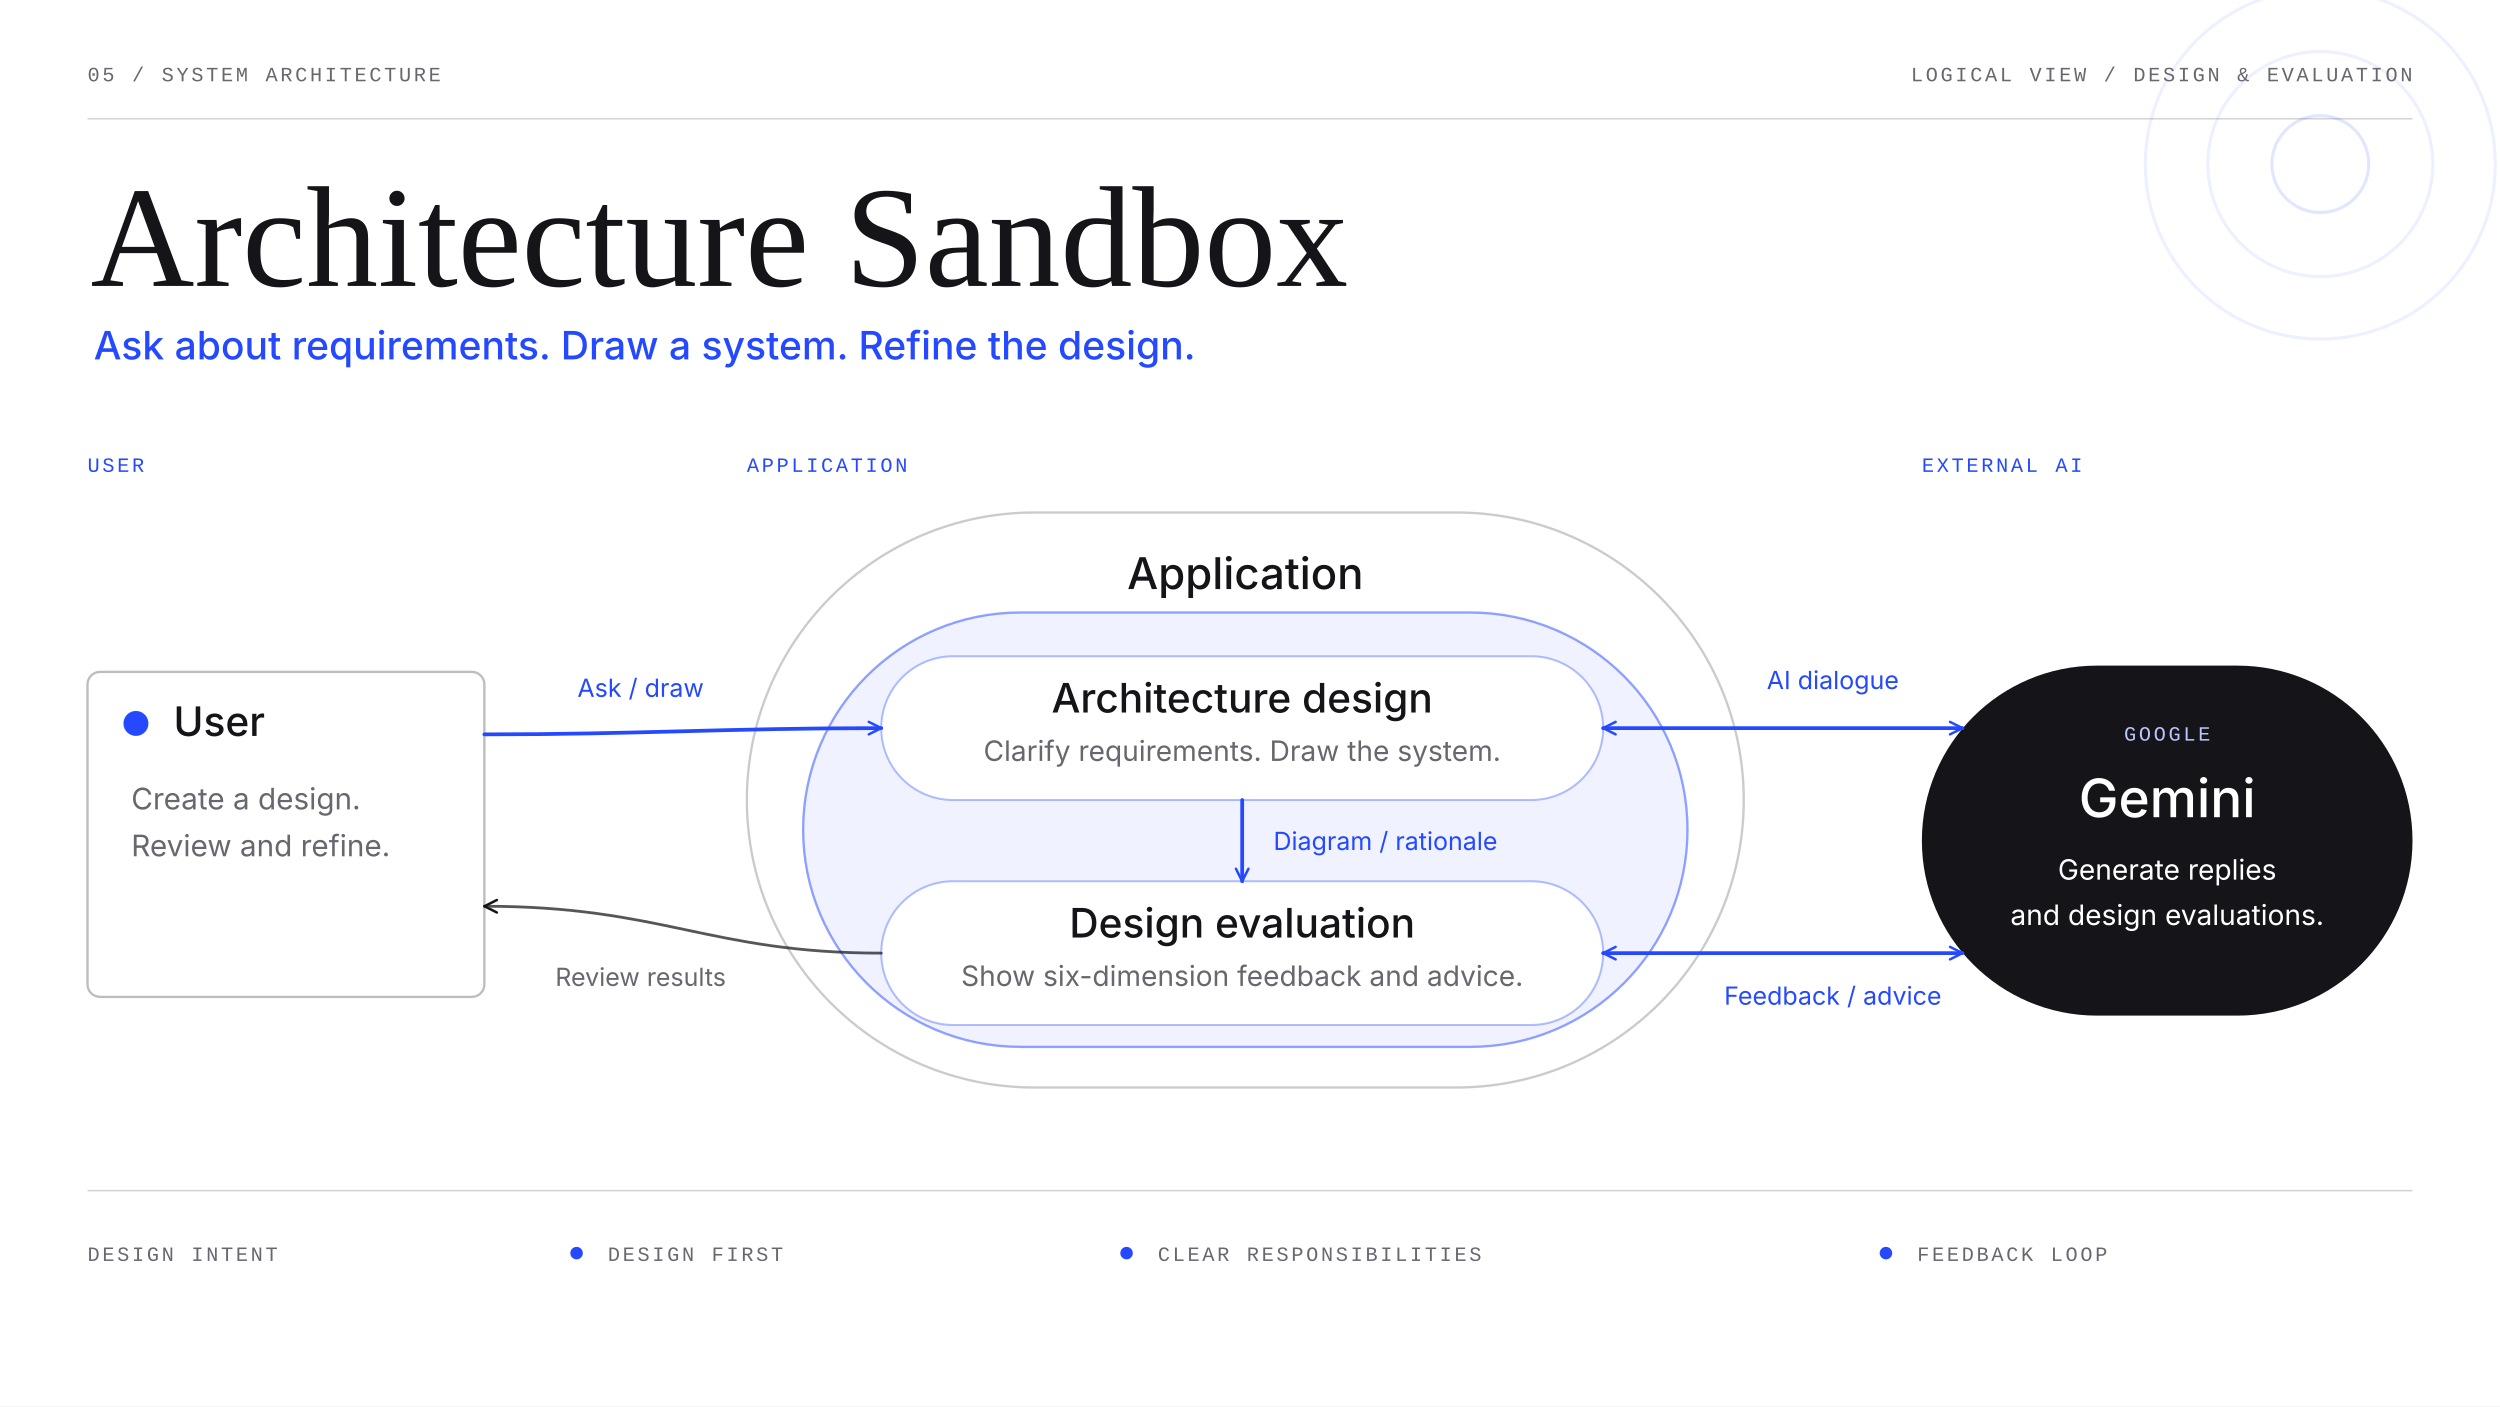
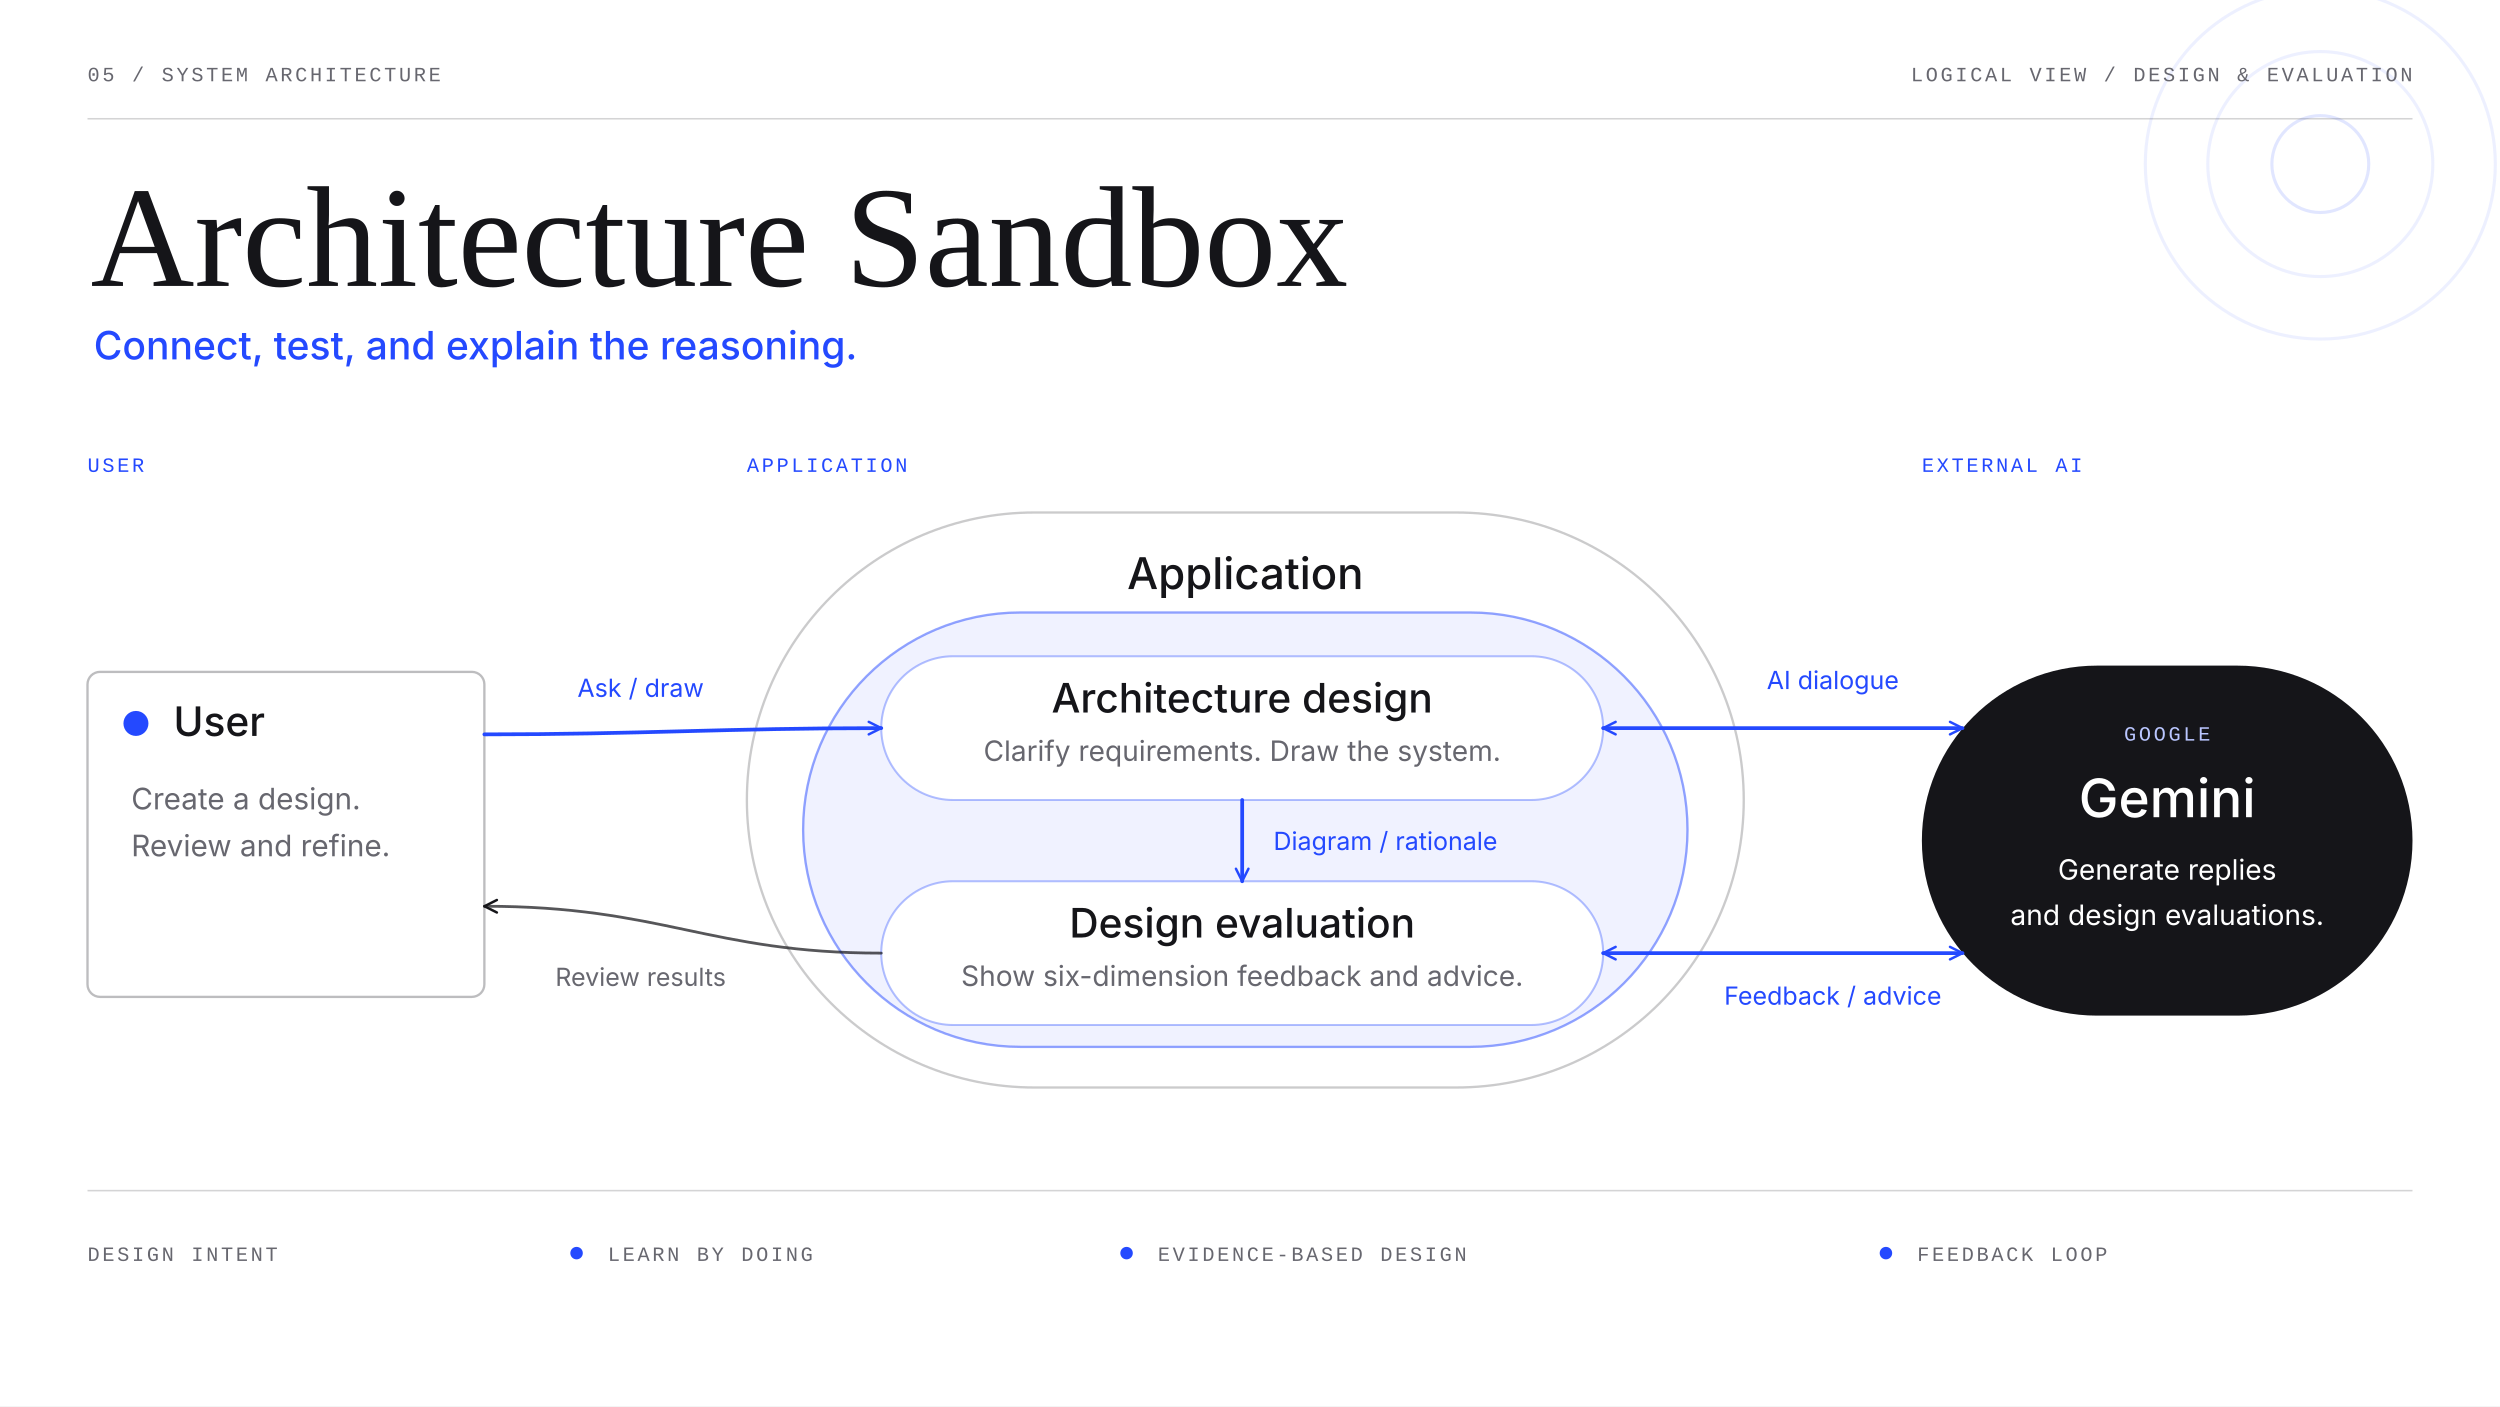
<svg xmlns="http://www.w3.org/2000/svg" width="1600" height="900" viewBox="0 0 1600 900" role="img" aria-labelledby="title desc">
  <defs>
    <marker id="arrow-blue" markerWidth="10" markerHeight="10" refX="9" refY="5" orient="auto-start-reverse" markerUnits="userSpaceOnUse">
      <path d="M1 1L9 5L1 9" fill="none" stroke="#2449ff" stroke-width="1.6" stroke-linecap="round" stroke-linejoin="round" />
    </marker>
    <marker id="arrow-ink" markerWidth="10" markerHeight="10" refX="9" refY="5" orient="auto-start-reverse" markerUnits="userSpaceOnUse">
      <path d="M1 1L9 5L1 9" fill="none" stroke="#151519" stroke-width="1.6" stroke-linecap="round" stroke-linejoin="round" />
    </marker>
    <style>
      .sans{font-family:-apple-system,BlinkMacSystemFont,"Noto Sans JP","Hiragino Sans",sans-serif}
      .serif{font-family:Georgia,"Times New Roman",serif}
      .mono{font-family:"SFMono-Regular",Consolas,"Liberation Mono",monospace}
      .ink{fill:#151519}.soft{fill:#67676f}.blue{fill:#2449ff}
      .rule{stroke:#151519;stroke-opacity:.18;stroke-width:1}
      .micro{font-size:13px;letter-spacing:.13em}
      .flowLabel{font-size:16px;text-anchor:middle}
      .flow{fill:none;stroke:#2449ff;stroke-width:2.4;stroke-linecap:round;marker-end:url(#arrow-blue)}
      .flowInk{fill:none;stroke:#151519;stroke-width:1.8;stroke-linecap:round;stroke-opacity:.72;marker-end:url(#arrow-ink)}
    </style>
  </defs>
  <rect width="1600" height="900" fill="#ffffff" />
  <g fill="none" stroke="#2449ff" stroke-width="2" aria-hidden="true">
    <circle cx="1485" cy="105" r="112" stroke-opacity=".08" />
    <circle cx="1485" cy="105" r="72" stroke-opacity=".08" />
    <circle cx="1485" cy="105" r="31" stroke-opacity=".14" />
  </g>
  <g class="mono micro soft">
    <text x="56" y="52">05 / SYSTEM ARCHITECTURE</text>
    <text x="1544" y="52" text-anchor="end">LOGICAL VIEW / DESIGN &amp; EVALUATION</text>
  </g>
  <line x1="56" y1="76" x2="1544" y2="76" class="rule" />
  <text x="58" y="183" class="serif ink" font-size="92" font-weight="500">Architecture Sandbox</text>
-   <text x="60" y="230" class="sans blue" font-size="25" font-weight="500">Ask about requirements. Draw a system. Refine the design.</text>
+   <text x="60" y="230" class="sans blue" font-size="25" font-weight="500">Connect, test, and explain the reasoning.</text>
  <text x="56" y="302" class="mono micro blue">USER</text>
  <text x="478" y="302" class="mono micro blue">APPLICATION</text>
  <text x="1230" y="302" class="mono micro blue">EXTERNAL AI</text>
  <rect x="56" y="430" width="254" height="208" rx="8" fill="#ffffff" stroke="#151519" stroke-opacity=".28" stroke-width="1.5" />
  <circle cx="87" cy="463" r="8" fill="#2449ff" />
  <text x="111" y="471" class="sans ink" font-size="26" font-weight="500">User</text>
  <text x="84" y="518" class="sans soft" font-size="19">Create a design.</text>
  <text x="84" y="548" class="sans soft" font-size="19">Review and refine.</text>
  <rect x="478" y="328" width="638" height="368" rx="184" fill="#ffffff" stroke="#151519" stroke-opacity=".22" stroke-width="1.5" />
  <rect x="514" y="392" width="566" height="278" rx="139" fill="#f0f2ff" stroke="#2449ff" stroke-opacity=".5" stroke-width="1.5" />
  <text x="797" y="377" text-anchor="middle" class="sans ink" font-size="28" font-weight="500">Application</text>
  <rect x="564" y="420" width="462" height="92" rx="46" fill="#ffffff" stroke="#2449ff" stroke-opacity=".35" stroke-width="1.3" />
  <text x="795" y="456" text-anchor="middle" class="sans ink" font-size="26" font-weight="500">Architecture design</text>
  <text x="795" y="487" text-anchor="middle" class="sans soft" font-size="18">Clarify requirements. Draw the system.</text>
  <rect x="564" y="564" width="462" height="92" rx="46" fill="#ffffff" stroke="#2449ff" stroke-opacity=".35" stroke-width="1.3" />
  <text x="795" y="600" text-anchor="middle" class="sans ink" font-size="26" font-weight="500">Design evaluation</text>
  <text x="795" y="631" text-anchor="middle" class="sans soft" font-size="18">Show six-dimension feedback and advice.</text>
  <rect x="1230" y="426" width="314" height="224" rx="112" fill="#151519" />
  <text x="1387" y="474" text-anchor="middle" class="mono micro" fill="#bac6ff">GOOGLE</text>
  <text x="1387" y="523" text-anchor="middle" class="sans" font-size="34" font-weight="500" fill="#ffffff">Gemini</text>
  <text x="1387" y="563" text-anchor="middle" class="sans" font-size="18" fill="#ffffff">Generate replies</text>
  <text x="1387" y="592" text-anchor="middle" class="sans" font-size="18" fill="#ffffff">and design evaluations.</text>
  <path d="M310 470C410 470 464 466 564 466" class="flow" />
  <text x="410" y="446" class="sans blue flowLabel">Ask / draw</text>
  <path d="M564 610C454 610 424 580 310 580" class="flowInk" />
  <text x="410" y="631" class="sans soft flowLabel">Review results</text>
  <path d="M795 512V564" class="flow" />
  <text x="815" y="544" class="sans blue" font-size="16">Diagram / rationale</text>
  <path d="M1026 466H1256" class="flow" marker-start="url(#arrow-blue)" />
  <text x="1173" y="441" class="sans blue flowLabel">AI dialogue</text>
  <path d="M1026 610H1256" class="flow" marker-start="url(#arrow-blue)" />
  <text x="1173" y="643" class="sans blue flowLabel">Feedback / advice</text>
  <line x1="56" y1="762" x2="1544" y2="762" class="rule" />
  <g class="mono micro soft">
    <text x="56" y="807">DESIGN INTENT</text>
-     <text x="389" y="807">DESIGN FIRST</text>
-     <text x="741" y="807">CLEAR RESPONSIBILITIES</text>
+     <text x="389" y="807">LEARN BY DOING</text>
+     <text x="741" y="807">EVIDENCE-BASED DESIGN</text>
    <text x="1227" y="807">FEEDBACK LOOP</text>
  </g>
  <g fill="#2449ff" aria-hidden="true">
    <circle cx="369" cy="802" r="4" />
    <circle cx="721" cy="802" r="4" />
    <circle cx="1207" cy="802" r="4" />
  </g>
</svg>
